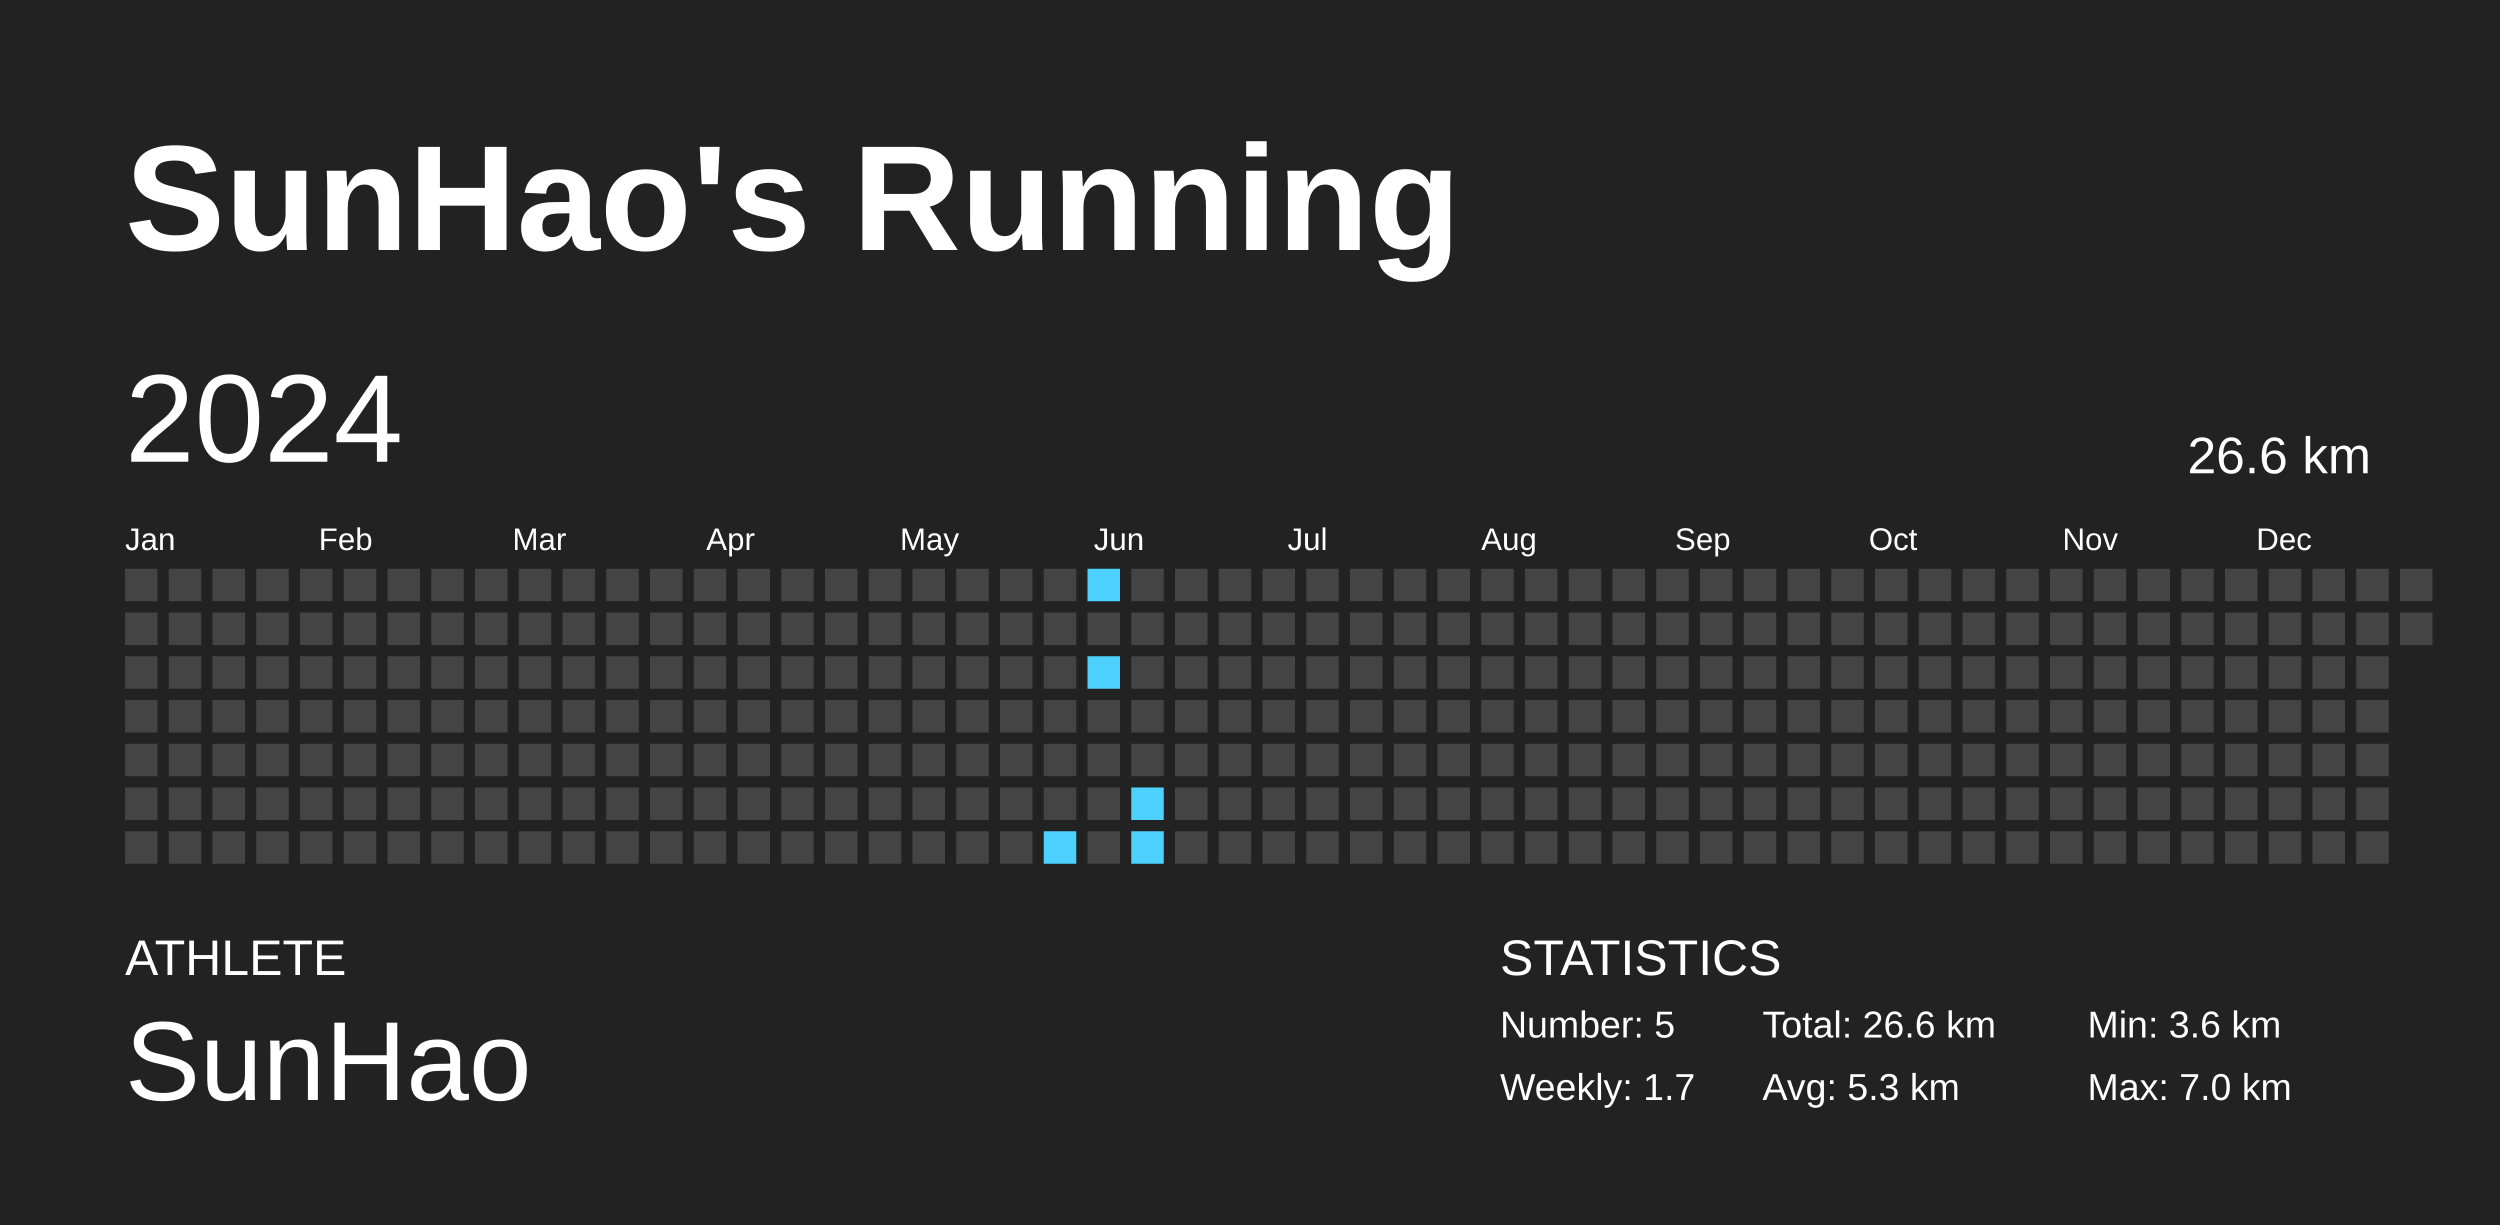
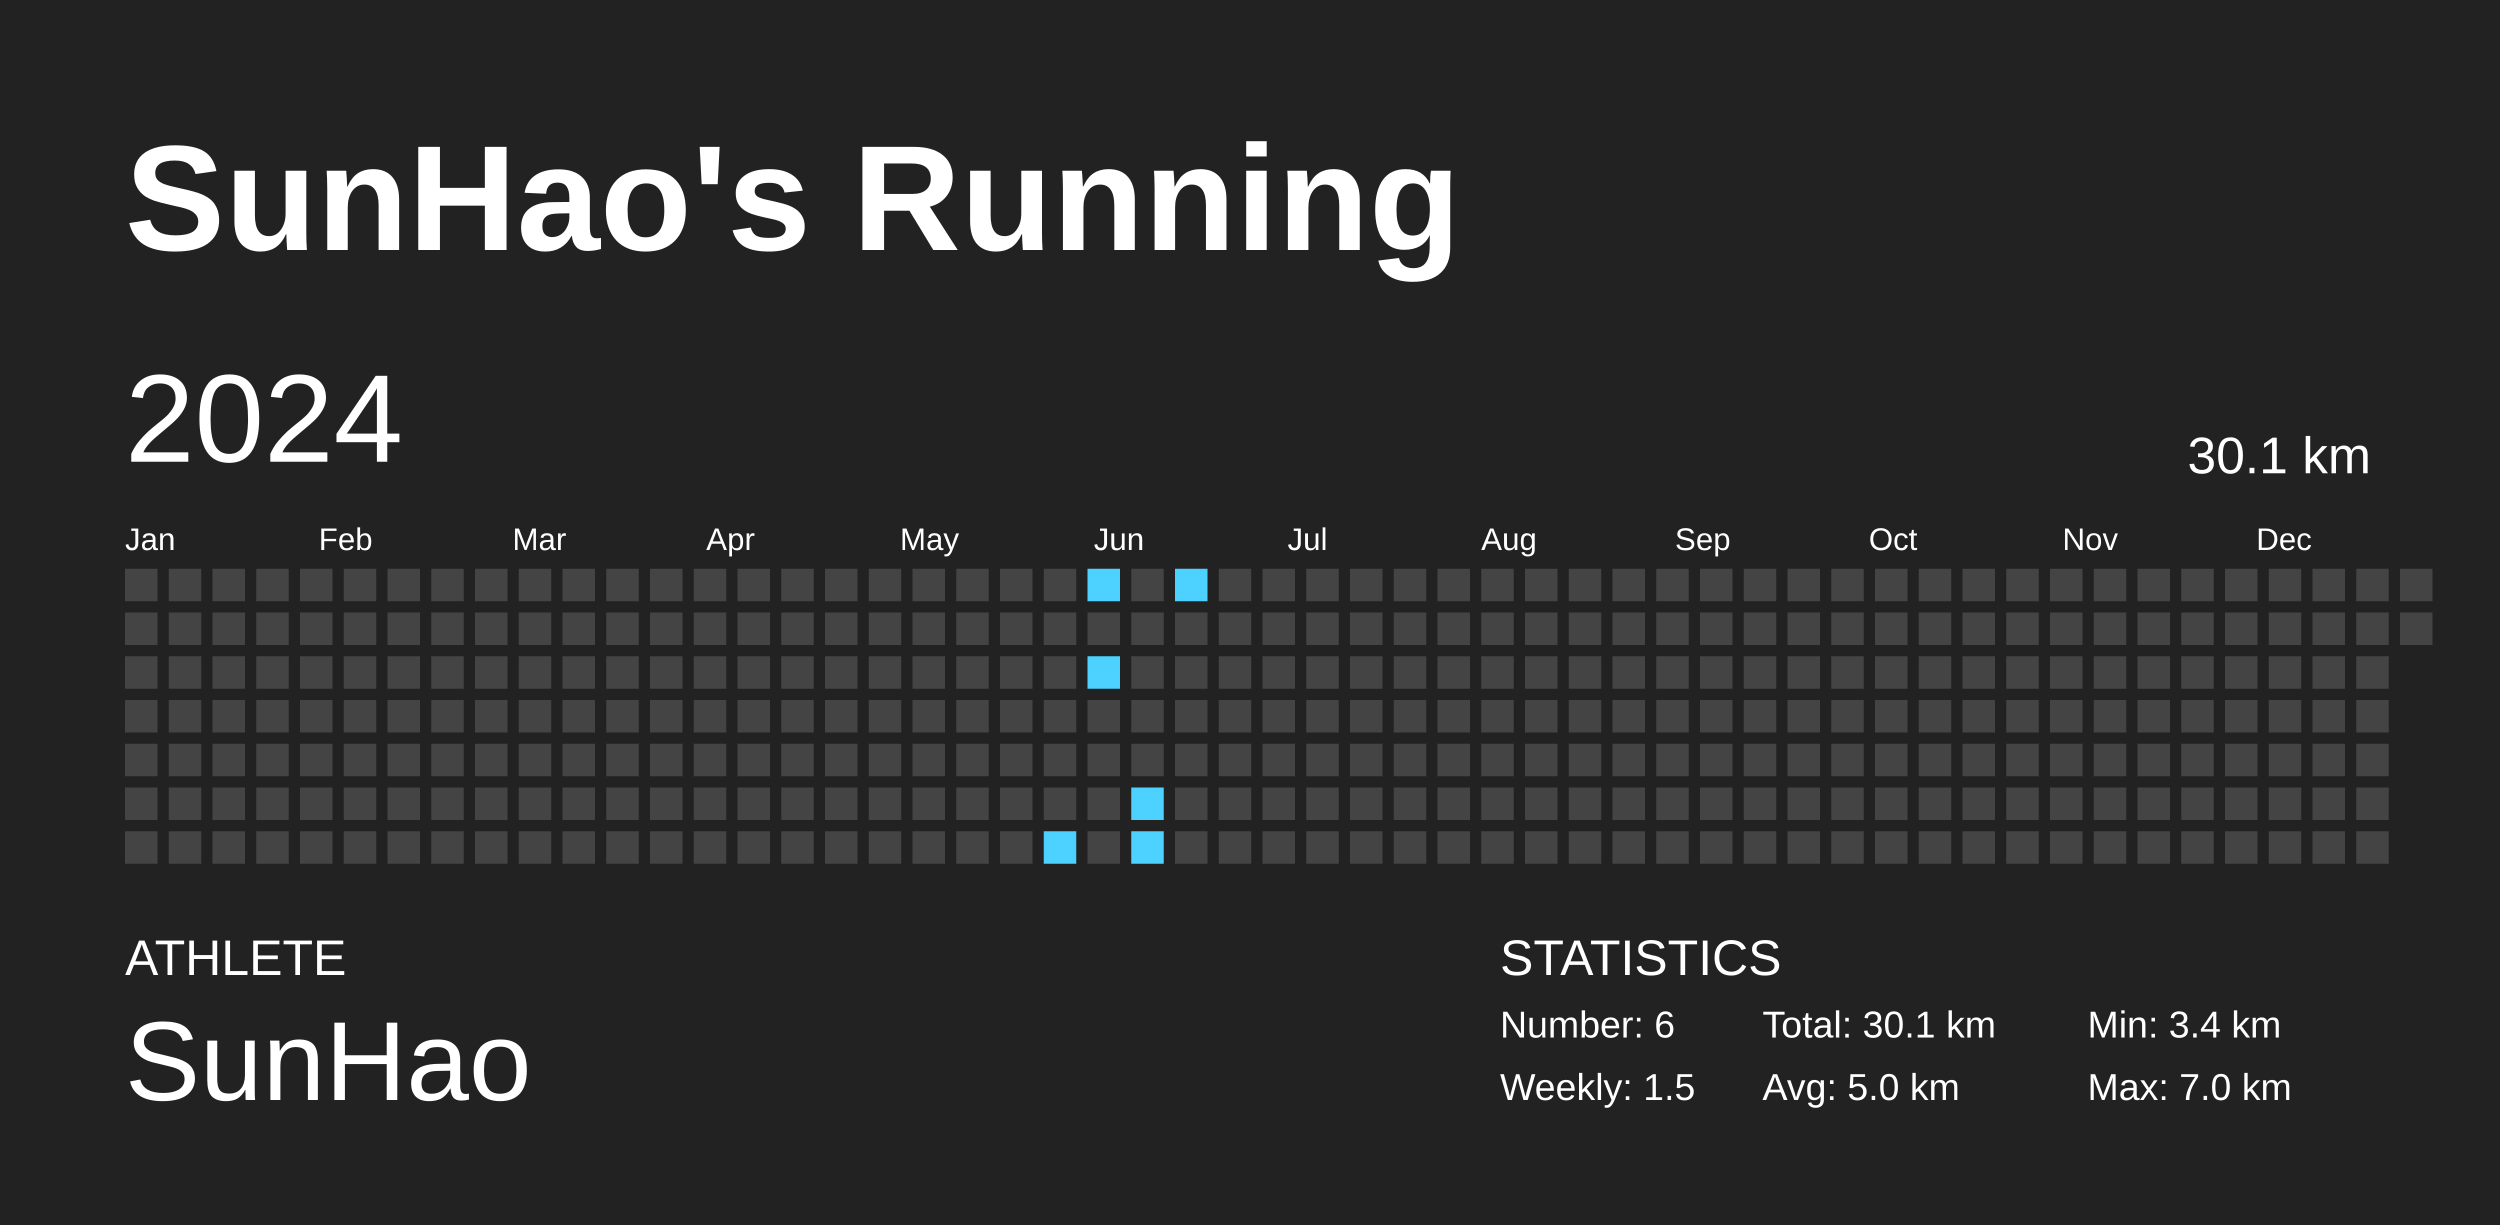
<svg xmlns="http://www.w3.org/2000/svg" baseProfile="full" height="98mm" version="1.1" viewBox="0,0,200,98" width="200mm">
  <defs />
  <rect fill="#222222" height="98" width="200" x="0" y="0" />
  <text fill="#FFFFFF" style="font-size:12px; font-family:Arial; font-weight:bold;" x="10" y="20">SunHao's Running</text>
  <text fill="#FFFFFF" style="font-size:4px; font-family:Arial" x="10" y="78">ATHLETE</text>
  <text fill="#FFFFFF" style="font-size:9px; font-family:Arial" x="10" y="88">SunHao</text>
  <text fill="#FFFFFF" style="font-size:4px; font-family:Arial" x="120" y="78">STATISTICS</text>
-   <text fill="#FFFFFF" style="font-size:3px; font-family:Arial" x="120" y="83">Number: 5</text>
-   <text fill="#FFFFFF" style="font-size:3px; font-family:Arial" x="120" y="88">Weekly: 1.7</text>
-   <text fill="#FFFFFF" style="font-size:3px; font-family:Arial" x="141" y="83">Total: 26.6 km</text>
-   <text fill="#FFFFFF" style="font-size:3px; font-family:Arial" x="141" y="88">Avg: 5.3 km</text>
-   <text fill="#FFFFFF" style="font-size:3px; font-family:Arial" x="167" y="83">Min: 3.6 km</text>
+   <text fill="#FFFFFF" style="font-size:3px; font-family:Arial" x="120" y="83">Number: 6</text>
+   <text fill="#FFFFFF" style="font-size:3px; font-family:Arial" x="120" y="88">Weekly: 1.5</text>
+   <text fill="#FFFFFF" style="font-size:3px; font-family:Arial" x="141" y="83">Total: 30.1 km</text>
+   <text fill="#FFFFFF" style="font-size:3px; font-family:Arial" x="141" y="88">Avg: 5.0 km</text>
+   <text fill="#FFFFFF" style="font-size:3px; font-family:Arial" x="167" y="83">Min: 3.4 km</text>
  <text fill="#FFFFFF" style="font-size:3px; font-family:Arial" x="167" y="88">Max: 7.0 km</text>
  <text dominant-baseline="hanging" fill="#FFFFFF" style="font-size:10.0px; font-family:Arial;" x="10" y="30">2024</text>
-   <text dominant-baseline="hanging" fill="#FFFFFF" style="font-size:4.125px; font-family:Arial;" x="175" y="35">26.6 km</text>
+   <text dominant-baseline="hanging" fill="#FFFFFF" style="font-size:4.125px; font-family:Arial;" x="175" y="35">30.1 km</text>
  <text fill="#FFFFFF" style="font-size:2.5px; font-family:Arial" x="10.0" y="44">Jan</text>
  <text fill="#FFFFFF" style="font-size:2.5px; font-family:Arial" x="25.5" y="44">Feb</text>
  <text fill="#FFFFFF" style="font-size:2.5px; font-family:Arial" x="41.0" y="44">Mar</text>
  <text fill="#FFFFFF" style="font-size:2.5px; font-family:Arial" x="56.5" y="44">Apr</text>
  <text fill="#FFFFFF" style="font-size:2.5px; font-family:Arial" x="72.0" y="44">May</text>
  <text fill="#FFFFFF" style="font-size:2.5px; font-family:Arial" x="87.5" y="44">Jun</text>
  <text fill="#FFFFFF" style="font-size:2.5px; font-family:Arial" x="103.0" y="44">Jul</text>
  <text fill="#FFFFFF" style="font-size:2.5px; font-family:Arial" x="118.5" y="44">Aug</text>
  <text fill="#FFFFFF" style="font-size:2.5px; font-family:Arial" x="134.0" y="44">Sep</text>
  <text fill="#FFFFFF" style="font-size:2.5px; font-family:Arial" x="149.5" y="44">Oct</text>
  <text fill="#FFFFFF" style="font-size:2.5px; font-family:Arial" x="165.0" y="44">Nov</text>
  <text fill="#FFFFFF" style="font-size:2.5px; font-family:Arial" x="180.5" y="44">Dec</text>
  <rect fill="#444444" height="2.6" width="2.6" x="10.0" y="45.5" />
  <rect fill="#444444" height="2.6" width="2.6" x="10.0" y="49.0" />
  <rect fill="#444444" height="2.6" width="2.6" x="10.0" y="52.5" />
  <rect fill="#444444" height="2.6" width="2.6" x="10.0" y="56.0" />
  <rect fill="#444444" height="2.6" width="2.6" x="10.0" y="59.5" />
  <rect fill="#444444" height="2.6" width="2.6" x="10.0" y="63.0" />
  <rect fill="#444444" height="2.6" width="2.6" x="10.0" y="66.5" />
  <rect fill="#444444" height="2.6" width="2.6" x="13.5" y="45.5" />
  <rect fill="#444444" height="2.6" width="2.6" x="13.5" y="49.0" />
  <rect fill="#444444" height="2.6" width="2.6" x="13.5" y="52.5" />
  <rect fill="#444444" height="2.6" width="2.6" x="13.5" y="56.0" />
  <rect fill="#444444" height="2.6" width="2.6" x="13.5" y="59.5" />
  <rect fill="#444444" height="2.6" width="2.6" x="13.5" y="63.0" />
  <rect fill="#444444" height="2.6" width="2.6" x="13.5" y="66.5" />
  <rect fill="#444444" height="2.6" width="2.6" x="17.0" y="45.5" />
  <rect fill="#444444" height="2.6" width="2.6" x="17.0" y="49.0" />
  <rect fill="#444444" height="2.6" width="2.6" x="17.0" y="52.5" />
  <rect fill="#444444" height="2.6" width="2.6" x="17.0" y="56.0" />
  <rect fill="#444444" height="2.6" width="2.6" x="17.0" y="59.5" />
  <rect fill="#444444" height="2.6" width="2.6" x="17.0" y="63.0" />
  <rect fill="#444444" height="2.6" width="2.6" x="17.0" y="66.5" />
  <rect fill="#444444" height="2.6" width="2.6" x="20.5" y="45.5" />
  <rect fill="#444444" height="2.6" width="2.6" x="20.5" y="49.0" />
  <rect fill="#444444" height="2.6" width="2.6" x="20.5" y="52.5" />
  <rect fill="#444444" height="2.6" width="2.6" x="20.5" y="56.0" />
  <rect fill="#444444" height="2.6" width="2.6" x="20.5" y="59.5" />
  <rect fill="#444444" height="2.6" width="2.6" x="20.5" y="63.0" />
  <rect fill="#444444" height="2.6" width="2.6" x="20.5" y="66.5" />
  <rect fill="#444444" height="2.6" width="2.6" x="24.0" y="45.5" />
  <rect fill="#444444" height="2.6" width="2.6" x="24.0" y="49.0" />
  <rect fill="#444444" height="2.6" width="2.6" x="24.0" y="52.5" />
  <rect fill="#444444" height="2.6" width="2.6" x="24.0" y="56.0" />
  <rect fill="#444444" height="2.6" width="2.6" x="24.0" y="59.5" />
  <rect fill="#444444" height="2.6" width="2.6" x="24.0" y="63.0" />
  <rect fill="#444444" height="2.6" width="2.6" x="24.0" y="66.5" />
  <rect fill="#444444" height="2.6" width="2.6" x="27.5" y="45.5" />
  <rect fill="#444444" height="2.6" width="2.6" x="27.5" y="49.0" />
  <rect fill="#444444" height="2.6" width="2.6" x="27.5" y="52.5" />
  <rect fill="#444444" height="2.6" width="2.6" x="27.5" y="56.0" />
  <rect fill="#444444" height="2.6" width="2.6" x="27.5" y="59.5" />
  <rect fill="#444444" height="2.6" width="2.6" x="27.5" y="63.0" />
  <rect fill="#444444" height="2.6" width="2.6" x="27.5" y="66.5" />
  <rect fill="#444444" height="2.6" width="2.6" x="31.0" y="45.5" />
  <rect fill="#444444" height="2.6" width="2.6" x="31.0" y="49.0" />
  <rect fill="#444444" height="2.6" width="2.6" x="31.0" y="52.5" />
  <rect fill="#444444" height="2.6" width="2.6" x="31.0" y="56.0" />
  <rect fill="#444444" height="2.6" width="2.6" x="31.0" y="59.5" />
  <rect fill="#444444" height="2.6" width="2.6" x="31.0" y="63.0" />
  <rect fill="#444444" height="2.6" width="2.6" x="31.0" y="66.5" />
  <rect fill="#444444" height="2.6" width="2.6" x="34.5" y="45.5" />
  <rect fill="#444444" height="2.6" width="2.6" x="34.5" y="49.0" />
  <rect fill="#444444" height="2.6" width="2.6" x="34.5" y="52.5" />
  <rect fill="#444444" height="2.6" width="2.6" x="34.5" y="56.0" />
  <rect fill="#444444" height="2.6" width="2.6" x="34.5" y="59.5" />
  <rect fill="#444444" height="2.6" width="2.6" x="34.5" y="63.0" />
  <rect fill="#444444" height="2.6" width="2.6" x="34.5" y="66.5" />
  <rect fill="#444444" height="2.6" width="2.6" x="38.0" y="45.5" />
  <rect fill="#444444" height="2.6" width="2.6" x="38.0" y="49.0" />
  <rect fill="#444444" height="2.6" width="2.6" x="38.0" y="52.5" />
  <rect fill="#444444" height="2.6" width="2.6" x="38.0" y="56.0" />
  <rect fill="#444444" height="2.6" width="2.6" x="38.0" y="59.5" />
  <rect fill="#444444" height="2.6" width="2.6" x="38.0" y="63.0" />
  <rect fill="#444444" height="2.6" width="2.6" x="38.0" y="66.5" />
  <rect fill="#444444" height="2.6" width="2.6" x="41.5" y="45.5" />
  <rect fill="#444444" height="2.6" width="2.6" x="41.5" y="49.0" />
  <rect fill="#444444" height="2.6" width="2.6" x="41.5" y="52.5" />
  <rect fill="#444444" height="2.6" width="2.6" x="41.5" y="56.0" />
  <rect fill="#444444" height="2.6" width="2.6" x="41.5" y="59.5" />
  <rect fill="#444444" height="2.6" width="2.6" x="41.5" y="63.0" />
  <rect fill="#444444" height="2.6" width="2.6" x="41.5" y="66.5" />
  <rect fill="#444444" height="2.6" width="2.6" x="45.0" y="45.5" />
  <rect fill="#444444" height="2.6" width="2.6" x="45.0" y="49.0" />
  <rect fill="#444444" height="2.6" width="2.6" x="45.0" y="52.5" />
  <rect fill="#444444" height="2.6" width="2.6" x="45.0" y="56.0" />
  <rect fill="#444444" height="2.6" width="2.6" x="45.0" y="59.5" />
  <rect fill="#444444" height="2.6" width="2.6" x="45.0" y="63.0" />
  <rect fill="#444444" height="2.6" width="2.6" x="45.0" y="66.5" />
  <rect fill="#444444" height="2.6" width="2.6" x="48.5" y="45.5" />
  <rect fill="#444444" height="2.6" width="2.6" x="48.5" y="49.0" />
  <rect fill="#444444" height="2.6" width="2.6" x="48.5" y="52.5" />
  <rect fill="#444444" height="2.6" width="2.6" x="48.5" y="56.0" />
  <rect fill="#444444" height="2.6" width="2.6" x="48.5" y="59.5" />
  <rect fill="#444444" height="2.6" width="2.6" x="48.5" y="63.0" />
  <rect fill="#444444" height="2.6" width="2.6" x="48.5" y="66.5" />
  <rect fill="#444444" height="2.6" width="2.6" x="52.0" y="45.5" />
  <rect fill="#444444" height="2.6" width="2.6" x="52.0" y="49.0" />
  <rect fill="#444444" height="2.6" width="2.6" x="52.0" y="52.5" />
  <rect fill="#444444" height="2.6" width="2.6" x="52.0" y="56.0" />
  <rect fill="#444444" height="2.6" width="2.6" x="52.0" y="59.5" />
  <rect fill="#444444" height="2.6" width="2.6" x="52.0" y="63.0" />
  <rect fill="#444444" height="2.6" width="2.6" x="52.0" y="66.5" />
  <rect fill="#444444" height="2.6" width="2.6" x="55.5" y="45.5" />
  <rect fill="#444444" height="2.6" width="2.6" x="55.5" y="49.0" />
  <rect fill="#444444" height="2.6" width="2.6" x="55.5" y="52.5" />
  <rect fill="#444444" height="2.6" width="2.6" x="55.5" y="56.0" />
  <rect fill="#444444" height="2.6" width="2.6" x="55.5" y="59.5" />
  <rect fill="#444444" height="2.6" width="2.6" x="55.5" y="63.0" />
  <rect fill="#444444" height="2.6" width="2.6" x="55.5" y="66.5" />
  <rect fill="#444444" height="2.6" width="2.6" x="59.0" y="45.5" />
  <rect fill="#444444" height="2.6" width="2.6" x="59.0" y="49.0" />
  <rect fill="#444444" height="2.6" width="2.6" x="59.0" y="52.5" />
  <rect fill="#444444" height="2.6" width="2.6" x="59.0" y="56.0" />
  <rect fill="#444444" height="2.6" width="2.6" x="59.0" y="59.5" />
  <rect fill="#444444" height="2.6" width="2.6" x="59.0" y="63.0" />
  <rect fill="#444444" height="2.6" width="2.6" x="59.0" y="66.5" />
  <rect fill="#444444" height="2.6" width="2.6" x="62.5" y="45.5" />
  <rect fill="#444444" height="2.6" width="2.6" x="62.5" y="49.0" />
  <rect fill="#444444" height="2.6" width="2.6" x="62.5" y="52.5" />
  <rect fill="#444444" height="2.6" width="2.6" x="62.5" y="56.0" />
  <rect fill="#444444" height="2.6" width="2.6" x="62.5" y="59.5" />
  <rect fill="#444444" height="2.6" width="2.6" x="62.5" y="63.0" />
  <rect fill="#444444" height="2.6" width="2.6" x="62.5" y="66.5" />
  <rect fill="#444444" height="2.6" width="2.6" x="66.0" y="45.5" />
  <rect fill="#444444" height="2.6" width="2.6" x="66.0" y="49.0" />
  <rect fill="#444444" height="2.6" width="2.6" x="66.0" y="52.5" />
  <rect fill="#444444" height="2.6" width="2.6" x="66.0" y="56.0" />
  <rect fill="#444444" height="2.6" width="2.6" x="66.0" y="59.5" />
  <rect fill="#444444" height="2.6" width="2.6" x="66.0" y="63.0" />
  <rect fill="#444444" height="2.6" width="2.6" x="66.0" y="66.5" />
  <rect fill="#444444" height="2.6" width="2.6" x="69.5" y="45.5" />
  <rect fill="#444444" height="2.6" width="2.6" x="69.5" y="49.0" />
  <rect fill="#444444" height="2.6" width="2.6" x="69.5" y="52.5" />
  <rect fill="#444444" height="2.6" width="2.6" x="69.5" y="56.0" />
  <rect fill="#444444" height="2.6" width="2.6" x="69.5" y="59.5" />
  <rect fill="#444444" height="2.6" width="2.6" x="69.5" y="63.0" />
  <rect fill="#444444" height="2.6" width="2.6" x="69.5" y="66.5" />
  <rect fill="#444444" height="2.6" width="2.6" x="73.0" y="45.5" />
  <rect fill="#444444" height="2.6" width="2.6" x="73.0" y="49.0" />
  <rect fill="#444444" height="2.6" width="2.6" x="73.0" y="52.5" />
  <rect fill="#444444" height="2.6" width="2.6" x="73.0" y="56.0" />
  <rect fill="#444444" height="2.6" width="2.6" x="73.0" y="59.5" />
  <rect fill="#444444" height="2.6" width="2.6" x="73.0" y="63.0" />
  <rect fill="#444444" height="2.6" width="2.6" x="73.0" y="66.5" />
  <rect fill="#444444" height="2.6" width="2.6" x="76.5" y="45.5" />
  <rect fill="#444444" height="2.6" width="2.6" x="76.5" y="49.0" />
  <rect fill="#444444" height="2.6" width="2.6" x="76.5" y="52.5" />
  <rect fill="#444444" height="2.6" width="2.6" x="76.5" y="56.0" />
  <rect fill="#444444" height="2.6" width="2.6" x="76.5" y="59.5" />
  <rect fill="#444444" height="2.6" width="2.6" x="76.5" y="63.0" />
  <rect fill="#444444" height="2.6" width="2.6" x="76.5" y="66.5" />
  <rect fill="#444444" height="2.6" width="2.6" x="80.0" y="45.5" />
  <rect fill="#444444" height="2.6" width="2.6" x="80.0" y="49.0" />
  <rect fill="#444444" height="2.6" width="2.6" x="80.0" y="52.5" />
  <rect fill="#444444" height="2.6" width="2.6" x="80.0" y="56.0" />
  <rect fill="#444444" height="2.6" width="2.6" x="80.0" y="59.5" />
  <rect fill="#444444" height="2.6" width="2.6" x="80.0" y="63.0" />
  <rect fill="#444444" height="2.6" width="2.6" x="80.0" y="66.5" />
  <rect fill="#444444" height="2.6" width="2.6" x="83.5" y="45.5" />
  <rect fill="#444444" height="2.6" width="2.6" x="83.5" y="49.0" />
  <rect fill="#444444" height="2.6" width="2.6" x="83.5" y="52.5" />
  <rect fill="#444444" height="2.6" width="2.6" x="83.5" y="56.0" />
  <rect fill="#444444" height="2.6" width="2.6" x="83.5" y="59.5" />
  <rect fill="#444444" height="2.6" width="2.6" x="83.5" y="63.0" />
  <rect fill="#4dd2ff" height="2.6" width="2.6" x="83.5" y="66.5" />
  <rect fill="#4dd2ff" height="2.6" width="2.6" x="87.0" y="45.5" />
  <rect fill="#444444" height="2.6" width="2.6" x="87.0" y="49.0" />
  <rect fill="#4dd2ff" height="2.6" width="2.6" x="87.0" y="52.5" />
  <rect fill="#444444" height="2.6" width="2.6" x="87.0" y="56.0" />
  <rect fill="#444444" height="2.6" width="2.6" x="87.0" y="59.5" />
  <rect fill="#444444" height="2.6" width="2.6" x="87.0" y="63.0" />
  <rect fill="#444444" height="2.6" width="2.6" x="87.0" y="66.5" />
  <rect fill="#444444" height="2.6" width="2.6" x="90.5" y="45.5" />
  <rect fill="#444444" height="2.6" width="2.6" x="90.5" y="49.0" />
  <rect fill="#444444" height="2.6" width="2.6" x="90.5" y="52.5" />
  <rect fill="#444444" height="2.6" width="2.6" x="90.5" y="56.0" />
  <rect fill="#444444" height="2.6" width="2.6" x="90.5" y="59.5" />
  <rect fill="#4dd2ff" height="2.6" width="2.6" x="90.5" y="63.0" />
  <rect fill="#4dd2ff" height="2.6" width="2.6" x="90.5" y="66.5" />
-   <rect fill="#444444" height="2.6" width="2.6" x="94.0" y="45.5" />
+   <rect fill="#4dd2ff" height="2.6" width="2.6" x="94.0" y="45.5" />
  <rect fill="#444444" height="2.6" width="2.6" x="94.0" y="49.0" />
  <rect fill="#444444" height="2.6" width="2.6" x="94.0" y="52.5" />
  <rect fill="#444444" height="2.6" width="2.6" x="94.0" y="56.0" />
  <rect fill="#444444" height="2.6" width="2.6" x="94.0" y="59.5" />
  <rect fill="#444444" height="2.6" width="2.6" x="94.0" y="63.0" />
  <rect fill="#444444" height="2.6" width="2.6" x="94.0" y="66.5" />
  <rect fill="#444444" height="2.6" width="2.6" x="97.5" y="45.5" />
  <rect fill="#444444" height="2.6" width="2.6" x="97.5" y="49.0" />
  <rect fill="#444444" height="2.6" width="2.6" x="97.5" y="52.5" />
  <rect fill="#444444" height="2.6" width="2.6" x="97.5" y="56.0" />
  <rect fill="#444444" height="2.6" width="2.6" x="97.5" y="59.5" />
  <rect fill="#444444" height="2.6" width="2.6" x="97.5" y="63.0" />
  <rect fill="#444444" height="2.6" width="2.6" x="97.5" y="66.5" />
  <rect fill="#444444" height="2.6" width="2.6" x="101.0" y="45.5" />
  <rect fill="#444444" height="2.6" width="2.6" x="101.0" y="49.0" />
  <rect fill="#444444" height="2.6" width="2.6" x="101.0" y="52.5" />
  <rect fill="#444444" height="2.6" width="2.6" x="101.0" y="56.0" />
  <rect fill="#444444" height="2.6" width="2.6" x="101.0" y="59.5" />
  <rect fill="#444444" height="2.6" width="2.6" x="101.0" y="63.0" />
  <rect fill="#444444" height="2.6" width="2.6" x="101.0" y="66.5" />
  <rect fill="#444444" height="2.6" width="2.6" x="104.5" y="45.5" />
  <rect fill="#444444" height="2.6" width="2.6" x="104.5" y="49.0" />
  <rect fill="#444444" height="2.6" width="2.6" x="104.5" y="52.5" />
  <rect fill="#444444" height="2.6" width="2.6" x="104.5" y="56.0" />
  <rect fill="#444444" height="2.6" width="2.6" x="104.5" y="59.5" />
  <rect fill="#444444" height="2.6" width="2.6" x="104.5" y="63.0" />
  <rect fill="#444444" height="2.6" width="2.6" x="104.5" y="66.5" />
  <rect fill="#444444" height="2.6" width="2.6" x="108.0" y="45.5" />
  <rect fill="#444444" height="2.6" width="2.6" x="108.0" y="49.0" />
  <rect fill="#444444" height="2.6" width="2.6" x="108.0" y="52.5" />
  <rect fill="#444444" height="2.6" width="2.6" x="108.0" y="56.0" />
  <rect fill="#444444" height="2.6" width="2.6" x="108.0" y="59.5" />
  <rect fill="#444444" height="2.6" width="2.6" x="108.0" y="63.0" />
  <rect fill="#444444" height="2.6" width="2.6" x="108.0" y="66.5" />
  <rect fill="#444444" height="2.6" width="2.6" x="111.5" y="45.5" />
  <rect fill="#444444" height="2.6" width="2.6" x="111.5" y="49.0" />
  <rect fill="#444444" height="2.6" width="2.6" x="111.5" y="52.5" />
  <rect fill="#444444" height="2.6" width="2.6" x="111.5" y="56.0" />
  <rect fill="#444444" height="2.6" width="2.6" x="111.5" y="59.5" />
  <rect fill="#444444" height="2.6" width="2.6" x="111.5" y="63.0" />
  <rect fill="#444444" height="2.6" width="2.6" x="111.5" y="66.5" />
  <rect fill="#444444" height="2.6" width="2.6" x="115.0" y="45.5" />
  <rect fill="#444444" height="2.6" width="2.6" x="115.0" y="49.0" />
  <rect fill="#444444" height="2.6" width="2.6" x="115.0" y="52.5" />
  <rect fill="#444444" height="2.6" width="2.6" x="115.0" y="56.0" />
  <rect fill="#444444" height="2.6" width="2.6" x="115.0" y="59.5" />
  <rect fill="#444444" height="2.6" width="2.6" x="115.0" y="63.0" />
  <rect fill="#444444" height="2.6" width="2.6" x="115.0" y="66.5" />
  <rect fill="#444444" height="2.6" width="2.6" x="118.5" y="45.5" />
  <rect fill="#444444" height="2.6" width="2.6" x="118.5" y="49.0" />
  <rect fill="#444444" height="2.6" width="2.6" x="118.5" y="52.5" />
  <rect fill="#444444" height="2.6" width="2.6" x="118.5" y="56.0" />
  <rect fill="#444444" height="2.6" width="2.6" x="118.5" y="59.5" />
  <rect fill="#444444" height="2.6" width="2.6" x="118.5" y="63.0" />
  <rect fill="#444444" height="2.6" width="2.6" x="118.5" y="66.5" />
  <rect fill="#444444" height="2.6" width="2.6" x="122.0" y="45.5" />
  <rect fill="#444444" height="2.6" width="2.6" x="122.0" y="49.0" />
  <rect fill="#444444" height="2.6" width="2.6" x="122.0" y="52.5" />
  <rect fill="#444444" height="2.6" width="2.6" x="122.0" y="56.0" />
  <rect fill="#444444" height="2.6" width="2.6" x="122.0" y="59.5" />
  <rect fill="#444444" height="2.6" width="2.6" x="122.0" y="63.0" />
  <rect fill="#444444" height="2.6" width="2.6" x="122.0" y="66.5" />
  <rect fill="#444444" height="2.6" width="2.6" x="125.5" y="45.5" />
  <rect fill="#444444" height="2.6" width="2.6" x="125.5" y="49.0" />
  <rect fill="#444444" height="2.6" width="2.6" x="125.5" y="52.5" />
  <rect fill="#444444" height="2.6" width="2.6" x="125.5" y="56.0" />
  <rect fill="#444444" height="2.6" width="2.6" x="125.5" y="59.5" />
  <rect fill="#444444" height="2.6" width="2.6" x="125.5" y="63.0" />
  <rect fill="#444444" height="2.6" width="2.6" x="125.5" y="66.5" />
  <rect fill="#444444" height="2.6" width="2.6" x="129.0" y="45.5" />
  <rect fill="#444444" height="2.6" width="2.6" x="129.0" y="49.0" />
  <rect fill="#444444" height="2.6" width="2.6" x="129.0" y="52.5" />
  <rect fill="#444444" height="2.6" width="2.6" x="129.0" y="56.0" />
  <rect fill="#444444" height="2.6" width="2.6" x="129.0" y="59.5" />
  <rect fill="#444444" height="2.6" width="2.6" x="129.0" y="63.0" />
  <rect fill="#444444" height="2.6" width="2.6" x="129.0" y="66.5" />
  <rect fill="#444444" height="2.6" width="2.6" x="132.5" y="45.5" />
  <rect fill="#444444" height="2.6" width="2.6" x="132.5" y="49.0" />
  <rect fill="#444444" height="2.6" width="2.6" x="132.5" y="52.5" />
  <rect fill="#444444" height="2.6" width="2.6" x="132.5" y="56.0" />
  <rect fill="#444444" height="2.6" width="2.6" x="132.5" y="59.5" />
  <rect fill="#444444" height="2.6" width="2.6" x="132.5" y="63.0" />
  <rect fill="#444444" height="2.6" width="2.6" x="132.5" y="66.5" />
  <rect fill="#444444" height="2.6" width="2.6" x="136.0" y="45.5" />
  <rect fill="#444444" height="2.6" width="2.6" x="136.0" y="49.0" />
  <rect fill="#444444" height="2.6" width="2.6" x="136.0" y="52.5" />
  <rect fill="#444444" height="2.6" width="2.6" x="136.0" y="56.0" />
  <rect fill="#444444" height="2.6" width="2.6" x="136.0" y="59.5" />
  <rect fill="#444444" height="2.6" width="2.6" x="136.0" y="63.0" />
  <rect fill="#444444" height="2.6" width="2.6" x="136.0" y="66.5" />
  <rect fill="#444444" height="2.6" width="2.6" x="139.5" y="45.5" />
  <rect fill="#444444" height="2.6" width="2.6" x="139.5" y="49.0" />
  <rect fill="#444444" height="2.6" width="2.6" x="139.5" y="52.5" />
  <rect fill="#444444" height="2.6" width="2.6" x="139.5" y="56.0" />
  <rect fill="#444444" height="2.6" width="2.6" x="139.5" y="59.5" />
  <rect fill="#444444" height="2.6" width="2.6" x="139.5" y="63.0" />
  <rect fill="#444444" height="2.6" width="2.6" x="139.5" y="66.5" />
  <rect fill="#444444" height="2.6" width="2.6" x="143.0" y="45.5" />
  <rect fill="#444444" height="2.6" width="2.6" x="143.0" y="49.0" />
  <rect fill="#444444" height="2.6" width="2.6" x="143.0" y="52.5" />
  <rect fill="#444444" height="2.6" width="2.6" x="143.0" y="56.0" />
  <rect fill="#444444" height="2.6" width="2.6" x="143.0" y="59.5" />
  <rect fill="#444444" height="2.6" width="2.6" x="143.0" y="63.0" />
  <rect fill="#444444" height="2.6" width="2.6" x="143.0" y="66.5" />
  <rect fill="#444444" height="2.6" width="2.6" x="146.5" y="45.5" />
  <rect fill="#444444" height="2.6" width="2.6" x="146.5" y="49.0" />
  <rect fill="#444444" height="2.6" width="2.6" x="146.5" y="52.5" />
  <rect fill="#444444" height="2.6" width="2.6" x="146.5" y="56.0" />
  <rect fill="#444444" height="2.6" width="2.6" x="146.5" y="59.5" />
  <rect fill="#444444" height="2.6" width="2.6" x="146.5" y="63.0" />
  <rect fill="#444444" height="2.6" width="2.6" x="146.5" y="66.5" />
  <rect fill="#444444" height="2.6" width="2.6" x="150.0" y="45.5" />
  <rect fill="#444444" height="2.6" width="2.6" x="150.0" y="49.0" />
  <rect fill="#444444" height="2.6" width="2.6" x="150.0" y="52.5" />
  <rect fill="#444444" height="2.6" width="2.6" x="150.0" y="56.0" />
  <rect fill="#444444" height="2.6" width="2.6" x="150.0" y="59.5" />
  <rect fill="#444444" height="2.6" width="2.6" x="150.0" y="63.0" />
  <rect fill="#444444" height="2.6" width="2.6" x="150.0" y="66.5" />
  <rect fill="#444444" height="2.6" width="2.6" x="153.5" y="45.5" />
  <rect fill="#444444" height="2.6" width="2.6" x="153.5" y="49.0" />
  <rect fill="#444444" height="2.6" width="2.6" x="153.5" y="52.5" />
  <rect fill="#444444" height="2.6" width="2.6" x="153.5" y="56.0" />
  <rect fill="#444444" height="2.6" width="2.6" x="153.5" y="59.5" />
  <rect fill="#444444" height="2.6" width="2.6" x="153.5" y="63.0" />
  <rect fill="#444444" height="2.6" width="2.6" x="153.5" y="66.5" />
  <rect fill="#444444" height="2.6" width="2.6" x="157.0" y="45.5" />
  <rect fill="#444444" height="2.6" width="2.6" x="157.0" y="49.0" />
  <rect fill="#444444" height="2.6" width="2.6" x="157.0" y="52.5" />
  <rect fill="#444444" height="2.6" width="2.6" x="157.0" y="56.0" />
  <rect fill="#444444" height="2.6" width="2.6" x="157.0" y="59.5" />
  <rect fill="#444444" height="2.6" width="2.6" x="157.0" y="63.0" />
  <rect fill="#444444" height="2.6" width="2.6" x="157.0" y="66.5" />
  <rect fill="#444444" height="2.6" width="2.6" x="160.5" y="45.5" />
  <rect fill="#444444" height="2.6" width="2.6" x="160.5" y="49.0" />
  <rect fill="#444444" height="2.6" width="2.6" x="160.5" y="52.5" />
  <rect fill="#444444" height="2.6" width="2.6" x="160.5" y="56.0" />
  <rect fill="#444444" height="2.6" width="2.6" x="160.5" y="59.5" />
  <rect fill="#444444" height="2.6" width="2.6" x="160.5" y="63.0" />
  <rect fill="#444444" height="2.6" width="2.6" x="160.5" y="66.5" />
  <rect fill="#444444" height="2.6" width="2.6" x="164.0" y="45.5" />
  <rect fill="#444444" height="2.6" width="2.6" x="164.0" y="49.0" />
  <rect fill="#444444" height="2.6" width="2.6" x="164.0" y="52.5" />
  <rect fill="#444444" height="2.6" width="2.6" x="164.0" y="56.0" />
  <rect fill="#444444" height="2.6" width="2.6" x="164.0" y="59.5" />
  <rect fill="#444444" height="2.6" width="2.6" x="164.0" y="63.0" />
  <rect fill="#444444" height="2.6" width="2.6" x="164.0" y="66.5" />
  <rect fill="#444444" height="2.6" width="2.6" x="167.5" y="45.5" />
  <rect fill="#444444" height="2.6" width="2.6" x="167.5" y="49.0" />
  <rect fill="#444444" height="2.6" width="2.6" x="167.5" y="52.5" />
  <rect fill="#444444" height="2.6" width="2.6" x="167.5" y="56.0" />
  <rect fill="#444444" height="2.6" width="2.6" x="167.5" y="59.5" />
  <rect fill="#444444" height="2.6" width="2.6" x="167.5" y="63.0" />
  <rect fill="#444444" height="2.6" width="2.6" x="167.5" y="66.5" />
  <rect fill="#444444" height="2.6" width="2.6" x="171.0" y="45.5" />
  <rect fill="#444444" height="2.6" width="2.6" x="171.0" y="49.0" />
  <rect fill="#444444" height="2.6" width="2.6" x="171.0" y="52.5" />
  <rect fill="#444444" height="2.6" width="2.6" x="171.0" y="56.0" />
  <rect fill="#444444" height="2.6" width="2.6" x="171.0" y="59.5" />
  <rect fill="#444444" height="2.6" width="2.6" x="171.0" y="63.0" />
  <rect fill="#444444" height="2.6" width="2.6" x="171.0" y="66.5" />
  <rect fill="#444444" height="2.6" width="2.6" x="174.5" y="45.5" />
  <rect fill="#444444" height="2.6" width="2.6" x="174.5" y="49.0" />
  <rect fill="#444444" height="2.6" width="2.6" x="174.5" y="52.5" />
  <rect fill="#444444" height="2.6" width="2.6" x="174.5" y="56.0" />
  <rect fill="#444444" height="2.6" width="2.6" x="174.5" y="59.5" />
  <rect fill="#444444" height="2.6" width="2.6" x="174.5" y="63.0" />
  <rect fill="#444444" height="2.6" width="2.6" x="174.5" y="66.5" />
  <rect fill="#444444" height="2.6" width="2.6" x="178.0" y="45.5" />
  <rect fill="#444444" height="2.6" width="2.6" x="178.0" y="49.0" />
  <rect fill="#444444" height="2.6" width="2.6" x="178.0" y="52.5" />
  <rect fill="#444444" height="2.6" width="2.6" x="178.0" y="56.0" />
  <rect fill="#444444" height="2.6" width="2.6" x="178.0" y="59.5" />
  <rect fill="#444444" height="2.6" width="2.6" x="178.0" y="63.0" />
  <rect fill="#444444" height="2.6" width="2.6" x="178.0" y="66.5" />
  <rect fill="#444444" height="2.6" width="2.6" x="181.5" y="45.5" />
  <rect fill="#444444" height="2.6" width="2.6" x="181.5" y="49.0" />
  <rect fill="#444444" height="2.6" width="2.6" x="181.5" y="52.5" />
  <rect fill="#444444" height="2.6" width="2.6" x="181.5" y="56.0" />
  <rect fill="#444444" height="2.6" width="2.6" x="181.5" y="59.5" />
  <rect fill="#444444" height="2.6" width="2.6" x="181.5" y="63.0" />
  <rect fill="#444444" height="2.6" width="2.6" x="181.5" y="66.5" />
  <rect fill="#444444" height="2.6" width="2.6" x="185.0" y="45.5" />
  <rect fill="#444444" height="2.6" width="2.6" x="185.0" y="49.0" />
  <rect fill="#444444" height="2.6" width="2.6" x="185.0" y="52.5" />
  <rect fill="#444444" height="2.6" width="2.6" x="185.0" y="56.0" />
  <rect fill="#444444" height="2.6" width="2.6" x="185.0" y="59.5" />
  <rect fill="#444444" height="2.6" width="2.6" x="185.0" y="63.0" />
  <rect fill="#444444" height="2.6" width="2.6" x="185.0" y="66.5" />
  <rect fill="#444444" height="2.6" width="2.6" x="188.5" y="45.5" />
  <rect fill="#444444" height="2.6" width="2.6" x="188.5" y="49.0" />
  <rect fill="#444444" height="2.6" width="2.6" x="188.5" y="52.5" />
  <rect fill="#444444" height="2.6" width="2.6" x="188.5" y="56.0" />
  <rect fill="#444444" height="2.6" width="2.6" x="188.5" y="59.5" />
  <rect fill="#444444" height="2.6" width="2.6" x="188.5" y="63.0" />
  <rect fill="#444444" height="2.6" width="2.6" x="188.5" y="66.5" />
  <rect fill="#444444" height="2.6" width="2.6" x="192.0" y="45.5" />
  <rect fill="#444444" height="2.6" width="2.6" x="192.0" y="49.0" />
</svg>
